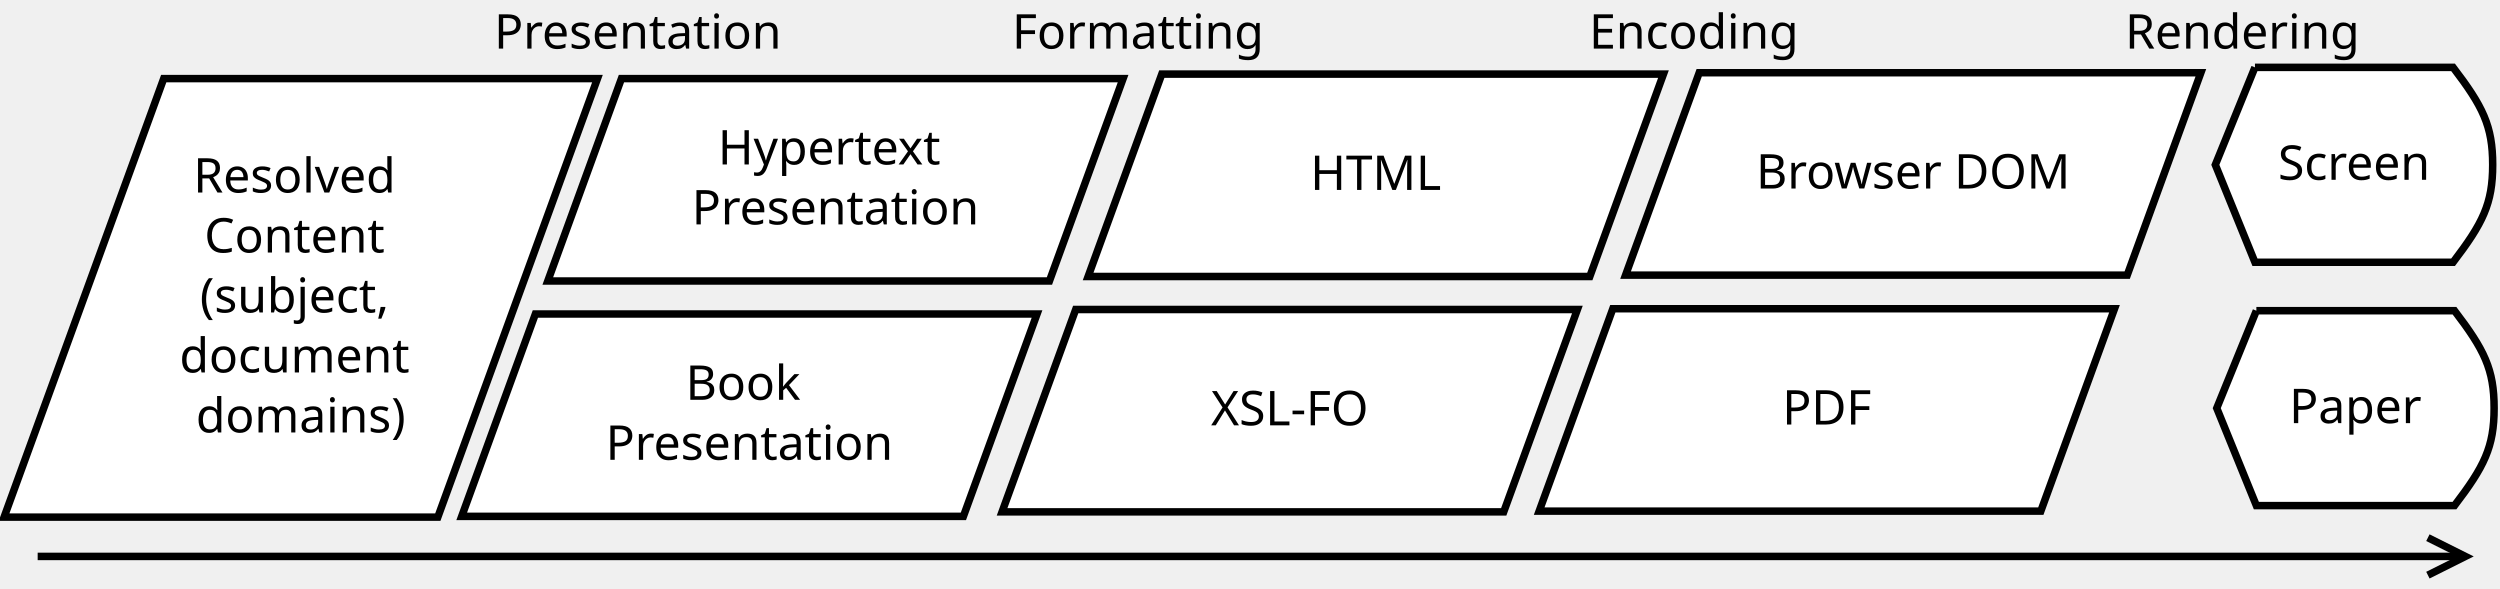
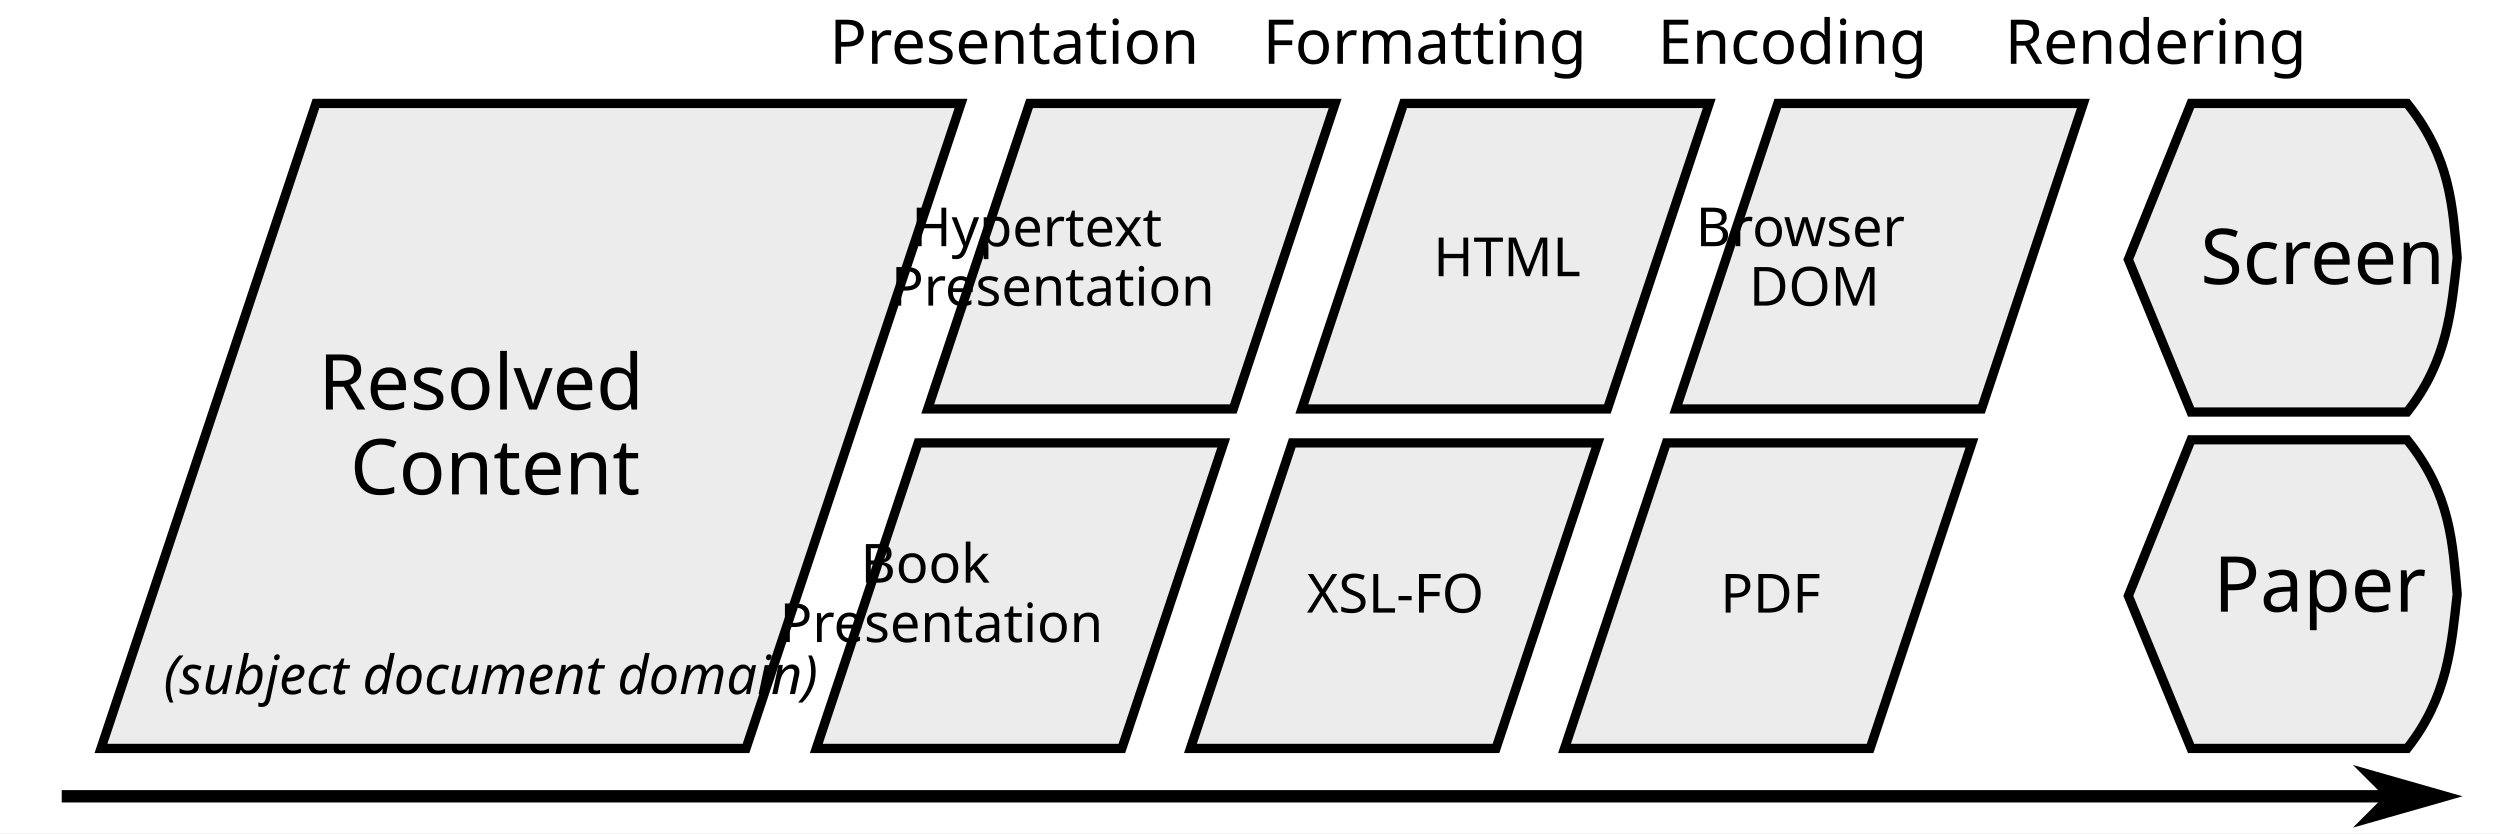
- <svg xmlns="http://www.w3.org/2000/svg" width="34cm" height="8cm" viewBox="1068 208 667 155">
-   <g>
-     <path style="fill: #ffffff" d="M 1669.62 225 L 1722.48,225 C 1730.41,235.4 1733.05,240.6 1733.05,251 C 1733.05,261.4 1730.41,266.6 1722.48,277 L 1669.62,277 L 1659.05,251 L 1669.62,225z" />
-     <path style="fill: none; fill-opacity:0; stroke-width: 2; stroke: #000000" d="M 1669.62 225 L 1722.48,225 C 1730.41,235.4 1733.05,240.6 1733.05,251 C 1733.05,261.4 1730.41,266.6 1722.48,277 L 1669.62,277 L 1659.05,251 L 1669.62,225" />
-     <text font-size="12.8" style="fill: #000000;text-anchor:middle;font-family:sans-serif;font-style:normal;font-weight:normal" x="1696.05" y="255">
-       <tspan x="1696.05" y="255">Screen</tspan>
+ <svg xmlns="http://www.w3.org/2000/svg" width="4.5in" height="1.5in" viewBox="0 0 405 135" id="svg4314" version="1.1">
+   <defs id="defs4316">
+     <marker orient="auto" refY="0.0" refX="0.0" id="Arrow1Mend" style="overflow:visible;">
+       <path id="path4901" d="M 0.0,0.0 L 5.0,-5.0 L -12.5,0.0 L 5.0,5.0 L 0.0,0.0 z " style="fill-rule:evenodd;stroke:#000000;stroke-width:1pt;stroke-opacity:1;fill:#000000;fill-opacity:1" transform="scale(0.4) rotate(180) translate(10,0)" />
+     </marker>
+   </defs>
+   <g id="layer1" transform="translate(0,-917.3622)">
+     <rect style="opacity:1;fill:#ffffff;fill-opacity:1;fill-rule:nonzero;stroke:none;stroke-width:1.5;stroke-linecap:round;stroke-linejoin:miter;stroke-miterlimit:4;stroke-dasharray:none;stroke-dashoffset:0;stroke-opacity:1" id="rect5629" width="405" height="135" x="0" y="917.362" />
+     <path style="fill:none;fill-rule:evenodd;stroke:#000000;stroke-width:2;stroke-linecap:butt;stroke-linejoin:miter;stroke-miterlimit:4;stroke-dasharray:none;stroke-opacity:1;marker-end:url(#Arrow1Mend)" d="m 10,1046.362 385,0" id="path4886" />
+     <path style="fill:#ececec;fill-rule:evenodd;stroke:#000000;stroke-width:1.5;stroke-linecap:butt;stroke-linejoin:miter;stroke-miterlimit:4;stroke-dasharray:none;stroke-opacity:1" d="m 16.356,1038.611 34.832,-104.497 104.497,0 -34.832,104.497 z" id="path5198" />
+     <path style="fill:#ececec;fill-rule:evenodd;stroke:#000000;stroke-width:1.5;stroke-linecap:butt;stroke-linejoin:miter;stroke-miterlimit:4;stroke-dasharray:none;stroke-opacity:1" d="m 344.79,959.396 10.167,-25.282 35,0 c 7.119,8.876 7.358,16.831 8.109,25 -0.934,8.333 -1.521,16.667 -8.109,25 l -35,0 z" id="path5265" />
+     <path id="path5267" d="m 344.79,1013.892 10.167,-25.282 35,0 c 7.119,8.876 7.358,16.831 8.109,25 -0.934,8.333 -1.521,16.667 -8.109,25 l -35,0 z" style="fill:#ececec;fill-rule:evenodd;stroke:#000000;stroke-width:1.5;stroke-linecap:butt;stroke-linejoin:miter;stroke-miterlimit:4;stroke-dasharray:none;stroke-opacity:1" />
+     <text xml:space="preserve" style="font-style:normal;font-variant:normal;font-weight:normal;font-stretch:normal;font-size:7.5px;line-height:110%;font-family:'Gill Sans';-inkscape-font-specification:'Gill Sans, Normal';text-align:start;letter-spacing:0px;word-spacing:0px;writing-mode:lr-tb;text-anchor:start;fill:#000000;fill-opacity:1;stroke:none;stroke-width:1px;stroke-linecap:butt;stroke-linejoin:miter;stroke-opacity:1" x="134.383" y="927.703" id="text5547">
+       <tspan id="tspan5549" x="134.383" y="927.703" style="font-size:10px">Presentation</tspan>
    </text>
-   </g>
-   <text font-size="12.8" style="fill: #000000;text-anchor:start;font-family:sans-serif;font-style:normal;font-weight:normal" x="1635" y="220">
-     <tspan x="1635" y="220">Rendering</tspan>
-   </text>
-   <text font-size="12.8" style="fill: #000000;text-anchor:start;font-family:sans-serif;font-style:normal;font-weight:normal" x="1491.99" y="220">
-     <tspan x="1491.99" y="220">Encoding</tspan>
-   </text>
-   <g>
-     <polygon style="fill: #ffffff" points="1233.8,228 1367.64,228 1347.99,282 1214.15,282 " />
-     <polygon style="fill: none; fill-opacity:0; stroke-width: 2; stroke: #000000" points="1233.8,228 1367.64,228 1347.99,282 1214.15,282 " />
-     <text font-size="12.8" style="fill: #000000;text-anchor:middle;font-family:sans-serif;font-style:normal;font-weight:normal" x="1290.9" y="250.9">
-       <tspan x="1290.9" y="250.9">Hypertext</tspan>
-       <tspan x="1290.9" y="266.9">Presentation</tspan>
+     <text xml:space="preserve" style="font-style:normal;font-variant:normal;font-weight:normal;font-stretch:normal;font-size:7.5px;line-height:110%;font-family:'Gill Sans';-inkscape-font-specification:'Gill Sans, Normal';text-align:start;letter-spacing:0px;word-spacing:0px;writing-mode:lr-tb;text-anchor:start;fill:#000000;fill-opacity:1;stroke:none;stroke-width:1px;stroke-linecap:butt;stroke-linejoin:miter;stroke-opacity:1" x="204.578" y="927.703" id="text5551">
+       <tspan id="tspan5553" x="204.578" y="927.703" style="font-size:10px">Formatting</tspan>
    </text>
-   </g>
-   <text font-size="12.8" style="fill: #000000;text-anchor:start;font-family:sans-serif;font-style:normal;font-weight:normal" x="1338.03" y="220">
-     <tspan x="1338.03" y="220">Formatting</tspan>
-   </text>
-   <g>
-     <polygon style="fill: #ffffff" points="1111.68,228 1227.4,228 1184.81,345 1069.09,345 " />
-     <polygon style="fill: none; fill-opacity:0; stroke-width: 2; stroke: #000000" points="1111.68,228 1227.4,228 1184.81,345 1069.09,345 " />
-     <text font-size="12.8" style="fill: #000000;text-anchor:middle;font-family:sans-serif;font-style:normal;font-weight:normal" x="1148.24" y="258.4">
-       <tspan x="1148.24" y="258.4">Resolved</tspan>
-       <tspan x="1148.24" y="274.4">Content</tspan>
-       <tspan x="1148.24" y="290.4">(subject,</tspan>
-       <tspan x="1148.24" y="306.4">document</tspan>
-       <tspan x="1148.24" y="322.4">domains)</tspan>
+     <text xml:space="preserve" style="font-style:normal;font-variant:normal;font-weight:normal;font-stretch:normal;font-size:7.5px;line-height:110%;font-family:'Gill Sans';-inkscape-font-specification:'Gill Sans, Normal';text-align:start;letter-spacing:0px;word-spacing:0px;writing-mode:lr-tb;text-anchor:start;fill:#000000;fill-opacity:1;stroke:none;stroke-width:1px;stroke-linecap:butt;stroke-linejoin:miter;stroke-opacity:1" x="324.791" y="927.703" id="text5559">
+       <tspan id="tspan5561" x="324.791" y="927.703" style="font-size:10px">Rendering</tspan>
    </text>
-   </g>
-   <text font-size="12.8" style="fill: #000000;text-anchor:start;font-family:sans-serif;font-style:normal;font-weight:normal" x="1199.85" y="220">
-     <tspan x="1199.85" y="220">Presentation</tspan>
-   </text>
-   <g>
-     <line style="fill: none; fill-opacity:0; stroke-width: 2; stroke: #000000" x1="1078.05" y1="355.482" x2="1723.53" y2="355.482" />
-     <polyline style="fill: none; fill-opacity:0; stroke-width: 2; stroke: #000000" points="1715.76,360.482 1725.76,355.482 1715.76,350.482 " />
-   </g>
-   <g>
-     <polygon style="fill: #ffffff" points="1210.84,290.8 1344.68,290.8 1325.03,344.8 1191.18,344.8 " />
-     <polygon style="fill: none; fill-opacity:0; stroke-width: 2; stroke: #000000" points="1210.84,290.8 1344.68,290.8 1325.03,344.8 1191.18,344.8 " />
-     <text font-size="12.8" style="fill: #000000;text-anchor:middle;font-family:sans-serif;font-style:normal;font-weight:normal" x="1267.93" y="313.7">
-       <tspan x="1267.93" y="313.7">Book </tspan>
-       <tspan x="1267.93" y="329.7">Presentation</tspan>
+     <text xml:space="preserve" style="font-style:normal;font-variant:normal;font-weight:normal;font-stretch:normal;font-size:7.5px;line-height:110%;font-family:'Gill Sans';-inkscape-font-specification:'Gill Sans, Normal';text-align:start;letter-spacing:0px;word-spacing:0px;writing-mode:lr-tb;text-anchor:start;fill:#000000;fill-opacity:1;stroke:none;stroke-width:1px;stroke-linecap:butt;stroke-linejoin:miter;stroke-opacity:1" x="356.46" y="963.383" id="text5563">
+       <tspan id="tspan5565" x="356.46" y="963.383" style="font-size:12.5px">Screen</tspan>
    </text>
-   </g>
-   <g>
-     <polygon style="fill: #ffffff" points="1377.97,226.8 1511.81,226.8 1492.16,280.8 1358.31,280.8 " />
-     <polygon style="fill: none; fill-opacity:0; stroke-width: 2; stroke: #000000" points="1377.97,226.8 1511.81,226.8 1492.16,280.8 1358.31,280.8 " />
-     <text font-size="12.8" style="fill: #000000;text-anchor:middle;font-family:sans-serif;font-style:normal;font-weight:normal" x="1435.06" y="257.7">
-       <tspan x="1435.06" y="257.7">HTML</tspan>
+     <text xml:space="preserve" style="font-style:normal;font-variant:normal;font-weight:normal;font-stretch:normal;font-size:7.5px;line-height:110%;font-family:'Gill Sans';-inkscape-font-specification:'Gill Sans, Normal';text-align:start;letter-spacing:0px;word-spacing:0px;writing-mode:lr-tb;text-anchor:start;fill:#000000;fill-opacity:1;stroke:none;stroke-width:1px;stroke-linecap:butt;stroke-linejoin:miter;stroke-opacity:1" x="358.569" y="1016.448" id="text5567">
+       <tspan id="tspan5569" x="358.569" y="1016.448" style="font-size:12.5px">Paper</tspan>
    </text>
-   </g>
-   <g>
-     <polygon style="fill: #ffffff" points="1355,289.6 1488.85,289.6 1469.19,343.6 1335.35,343.6 " />
-     <polygon style="fill: none; fill-opacity:0; stroke-width: 2; stroke: #000000" points="1355,289.6 1488.85,289.6 1469.19,343.6 1335.35,343.6 " />
-     <text font-size="12.8" style="fill: #000000;text-anchor:middle;font-family:sans-serif;font-style:normal;font-weight:normal" x="1412.1" y="320.5">
-       <tspan x="1412.1" y="320.5">XSL-FO</tspan>
+     <g id="g6839" transform="translate(-9.212917,0)">
+       <g id="g6805">
+         <path id="path5251" d="m 159.505,983.614 16.5,-49.5 49.5,0 -16.5,49.5 z" style="fill:#ececec;fill-rule:evenodd;stroke:#000000;stroke-width:1.5;stroke-linecap:butt;stroke-linejoin:miter;stroke-miterlimit:4;stroke-dasharray:none;stroke-opacity:1" />
+         <text xml:space="preserve" style="font-style:normal;font-variant:normal;font-weight:normal;font-stretch:normal;font-size:10px;line-height:110%;font-family:'Gill Sans';-inkscape-font-specification:'Gill Sans, Normal';text-align:start;letter-spacing:0px;word-spacing:0px;writing-mode:lr-tb;text-anchor:start;fill:#000000;fill-opacity:1;stroke:none;stroke-width:1px;stroke-linecap:butt;stroke-linejoin:miter;stroke-opacity:1" x="191.466" y="957.252" id="text5583">
+           <tspan id="tspan5585" x="191.466" y="957.252" style="font-size:8.75px;text-align:center;text-anchor:middle">Hypertext</tspan>
+           <tspan x="191.466" y="966.877" id="tspan5587" style="font-size:8.75px;text-align:center;text-anchor:middle">Presentation</tspan>
+         </text>
+       </g>
+       <g id="g6833">
+         <path style="fill:#ececec;fill-rule:evenodd;stroke:#000000;stroke-width:1.5;stroke-linecap:butt;stroke-linejoin:miter;stroke-miterlimit:4;stroke-dasharray:none;stroke-opacity:1" d="m 141.455,1038.61 16.5,-49.5 49.5,0 -16.5,49.5 z" id="path5249" />
+         <text xml:space="preserve" style="font-style:normal;font-variant:normal;font-weight:normal;font-stretch:normal;font-size:10px;line-height:110%;font-family:'Gill Sans';-inkscape-font-specification:'Gill Sans, Normal';text-align:center;letter-spacing:0px;word-spacing:0px;writing-mode:lr-tb;text-anchor:middle;fill:#000000;fill-opacity:1;stroke:none;stroke-width:1px;stroke-linecap:butt;stroke-linejoin:miter;stroke-opacity:1" x="173.416" y="1011.748" id="text5589">
+           <tspan id="tspan5591" x="173.416" y="1011.748" style="font-size:8.75px">Book</tspan>
+           <tspan x="173.416" y="1021.373" id="tspan5593" style="font-size:8.75px">Presentation</tspan>
+         </text>
+       </g>
+     </g>
+     <g id="g6851" transform="translate(-4.606461,0)">
+       <g id="g6811">
+         <path style="fill:#ececec;fill-rule:evenodd;stroke:#000000;stroke-width:1.5;stroke-linecap:butt;stroke-linejoin:miter;stroke-miterlimit:4;stroke-dasharray:none;stroke-opacity:1" d="m 215.505,983.614 16.5,-49.5 49.5,0 -16.5,49.5 z" id="path5257" />
+         <text xml:space="preserve" style="font-style:normal;font-variant:normal;font-weight:normal;font-stretch:normal;font-size:8.75px;line-height:110%;font-family:'Gill Sans';-inkscape-font-specification:'Gill Sans, Normal';text-align:start;letter-spacing:0px;word-spacing:0px;writing-mode:lr-tb;text-anchor:start;fill:#000000;fill-opacity:1;stroke:none;stroke-width:1px;stroke-linecap:butt;stroke-linejoin:miter;stroke-opacity:1" x="236.83" y="962.103" id="text5601">
+           <tspan id="tspan5603" x="236.83" y="962.103">HTML</tspan>
+         </text>
+       </g>
+       <g id="g6828">
+         <path id="path5255" d="m 197.455,1038.61 16.5,-49.5 49.5,0 -16.5,49.5 z" style="fill:#ececec;fill-rule:evenodd;stroke:#000000;stroke-width:1.5;stroke-linecap:butt;stroke-linejoin:miter;stroke-miterlimit:4;stroke-dasharray:none;stroke-opacity:1" />
+         <text xml:space="preserve" style="font-style:normal;font-variant:normal;font-weight:normal;font-stretch:normal;font-size:8.75px;line-height:110%;font-family:'Gill Sans';-inkscape-font-specification:'Gill Sans, Normal';text-align:start;letter-spacing:0px;word-spacing:0px;writing-mode:lr-tb;text-anchor:start;fill:#000000;fill-opacity:1;stroke:none;stroke-width:1px;stroke-linecap:butt;stroke-linejoin:miter;stroke-opacity:1" x="216.307" y="1016.603" id="text5605">
+           <tspan id="tspan5607" x="216.307" y="1016.603">XSL-FO</tspan>
+         </text>
+       </g>
+     </g>
+     <text xml:space="preserve" style="font-style:normal;font-variant:normal;font-weight:normal;font-stretch:normal;font-size:7.5px;line-height:110%;font-family:'Gill Sans';-inkscape-font-specification:'Gill Sans, Normal';text-align:start;letter-spacing:0px;word-spacing:0px;writing-mode:lr-tb;text-anchor:start;fill:#000000;fill-opacity:1;stroke:none;stroke-width:1px;stroke-linecap:butt;stroke-linejoin:miter;stroke-opacity:1" x="268.547" y="927.703" id="text5555">
+       <tspan id="tspan5557" x="268.547" y="927.703" style="font-size:10px">Encoding</tspan>
    </text>
-   </g>
-   <g>
-     <polygon style="fill: #ffffff" points="1521.35,226.434 1655.19,226.434 1635.54,280.434 1501.7,280.434 " />
-     <polygon style="fill: none; fill-opacity:0; stroke-width: 2; stroke: #000000" points="1521.35,226.434 1655.19,226.434 1635.54,280.434 1501.7,280.434 " />
-     <text font-size="12.8" style="fill: #000000;text-anchor:middle;font-family:sans-serif;font-style:normal;font-weight:normal" x="1578.44" y="257.334">
-       <tspan x="1578.44" y="257.334">Browser DOM</tspan>
+     <g id="g6884" transform="translate(1.4835314e-5,0)">
+       <g id="g6823">
+         <path style="fill:#ececec;fill-rule:evenodd;stroke:#000000;stroke-width:1.5;stroke-linecap:butt;stroke-linejoin:miter;stroke-miterlimit:4;stroke-dasharray:none;stroke-opacity:1" d="m 253.455,1038.61 16.5,-49.5 49.5,0 -16.5,49.5 z" id="path5261" />
+         <text xml:space="preserve" style="font-style:normal;font-variant:normal;font-weight:normal;font-stretch:normal;font-size:8.75px;line-height:110%;font-family:'Gill Sans';-inkscape-font-specification:'Gill Sans, Normal';text-align:start;letter-spacing:0px;word-spacing:0px;writing-mode:lr-tb;text-anchor:start;fill:#000000;fill-opacity:1;stroke:none;stroke-width:1px;stroke-linecap:butt;stroke-linejoin:miter;stroke-opacity:1" x="278.713" y="1016.599" id="text5609">
+           <tspan id="tspan5611" x="278.713" y="1016.599">PDF</tspan>
+         </text>
+       </g>
+       <g id="g6878">
+         <path id="path5263" d="m 271.505,983.614 16.5,-49.5 49.5,0 -16.5,49.5 z" style="fill:#ececec;fill-rule:evenodd;stroke:#000000;stroke-width:1.5;stroke-linecap:butt;stroke-linejoin:miter;stroke-miterlimit:4;stroke-dasharray:none;stroke-opacity:1" />
+         <text xml:space="preserve" style="font-style:normal;font-variant:normal;font-weight:normal;font-stretch:normal;font-size:8.75px;line-height:110%;font-family:'Gill Sans';-inkscape-font-specification:'Gill Sans, Normal';text-align:center;letter-spacing:0px;word-spacing:0px;writing-mode:lr-tb;text-anchor:middle;fill:#000000;fill-opacity:1;stroke:none;stroke-width:1px;stroke-linecap:butt;stroke-linejoin:miter;stroke-opacity:1" x="304.174" y="957.252" id="text5613">
+           <tspan id="tspan5615" x="304.174" y="957.252">Browser</tspan>
+           <tspan x="304.174" y="966.877" id="tspan5617">DOM</tspan>
+         </text>
+       </g>
+     </g>
+     <text xml:space="preserve" style="font-style:normal;font-variant:normal;font-weight:normal;font-stretch:normal;font-size:8.75px;line-height:110%;font-family:'Gill Sans';-inkscape-font-specification:'Gill Sans, Normal';text-align:start;letter-spacing:0px;word-spacing:0px;writing-mode:lr-tb;text-anchor:start;fill:#000000;fill-opacity:1;stroke:none;stroke-width:1px;stroke-linecap:butt;stroke-linejoin:miter;stroke-opacity:1" x="85.893" y="983.702" id="text6895">
+       <tspan id="tspan6897" x="85.893" y="983.702" style="font-size:12.5px;text-align:center;text-anchor:middle">Resolved</tspan>
+       <tspan x="85.893" y="997.452" id="tspan6899" style="font-size:12.5px;text-align:center;text-anchor:middle">Content</tspan>
    </text>
-   </g>
-   <g>
-     <polygon style="fill: #ffffff" points="1498.3,289.4 1632.15,289.4 1612.49,343.4 1478.65,343.4 " />
-     <polygon style="fill: none; fill-opacity:0; stroke-width: 2; stroke: #000000" points="1498.3,289.4 1632.15,289.4 1612.49,343.4 1478.65,343.4 " />
-     <text font-size="12.8" style="fill: #000000;text-anchor:middle;font-family:sans-serif;font-style:normal;font-weight:normal" x="1555.4" y="320.3">
-       <tspan x="1555.4" y="320.3">PDF</tspan>
-     </text>
-   </g>
-   <g>
-     <path style="fill: #ffffff" d="M 1670 289.922 L 1722.86,289.922 C 1730.79,300.322 1733.43,305.522 1733.43,315.922 C 1733.43,326.322 1730.79,331.522 1722.86,341.922 L 1670,341.922 L 1659.43,315.922 L 1670,289.922z" />
-     <path style="fill: none; fill-opacity:0; stroke-width: 2; stroke: #000000" d="M 1670 289.922 L 1722.86,289.922 C 1730.79,300.322 1733.43,305.522 1733.43,315.922 C 1733.43,326.322 1730.79,331.522 1722.86,341.922 L 1670,341.922 L 1659.43,315.922 L 1670,289.922" />
-     <text font-size="12.8" style="fill: #000000;text-anchor:middle;font-family:sans-serif;font-style:normal;font-weight:normal" x="1696.43" y="319.922">
-       <tspan x="1696.43" y="319.922">Paper</tspan>
+     <text xml:space="preserve" style="font-style:normal;font-variant:normal;font-weight:normal;font-stretch:normal;font-size:8.75px;line-height:110%;font-family:'Gill Sans';-inkscape-font-specification:'Gill Sans, Normal';text-align:start;letter-spacing:0px;word-spacing:0px;writing-mode:lr-tb;text-anchor:start;fill:#000000;fill-opacity:1;stroke:none;stroke-width:1px;stroke-linecap:butt;stroke-linejoin:miter;stroke-opacity:1" x="26.511" y="1029.8" id="text6901">
+       <tspan id="tspan6903" x="26.511" y="1029.8" style="font-size:8.75px;-inkscape-font-specification:'Gill Sans Italic';font-family:'Gill Sans';font-weight:normal;font-style:italic;font-stretch:normal;font-variant:normal">(subject document domain)</tspan>
    </text>
  </g>
</svg>
